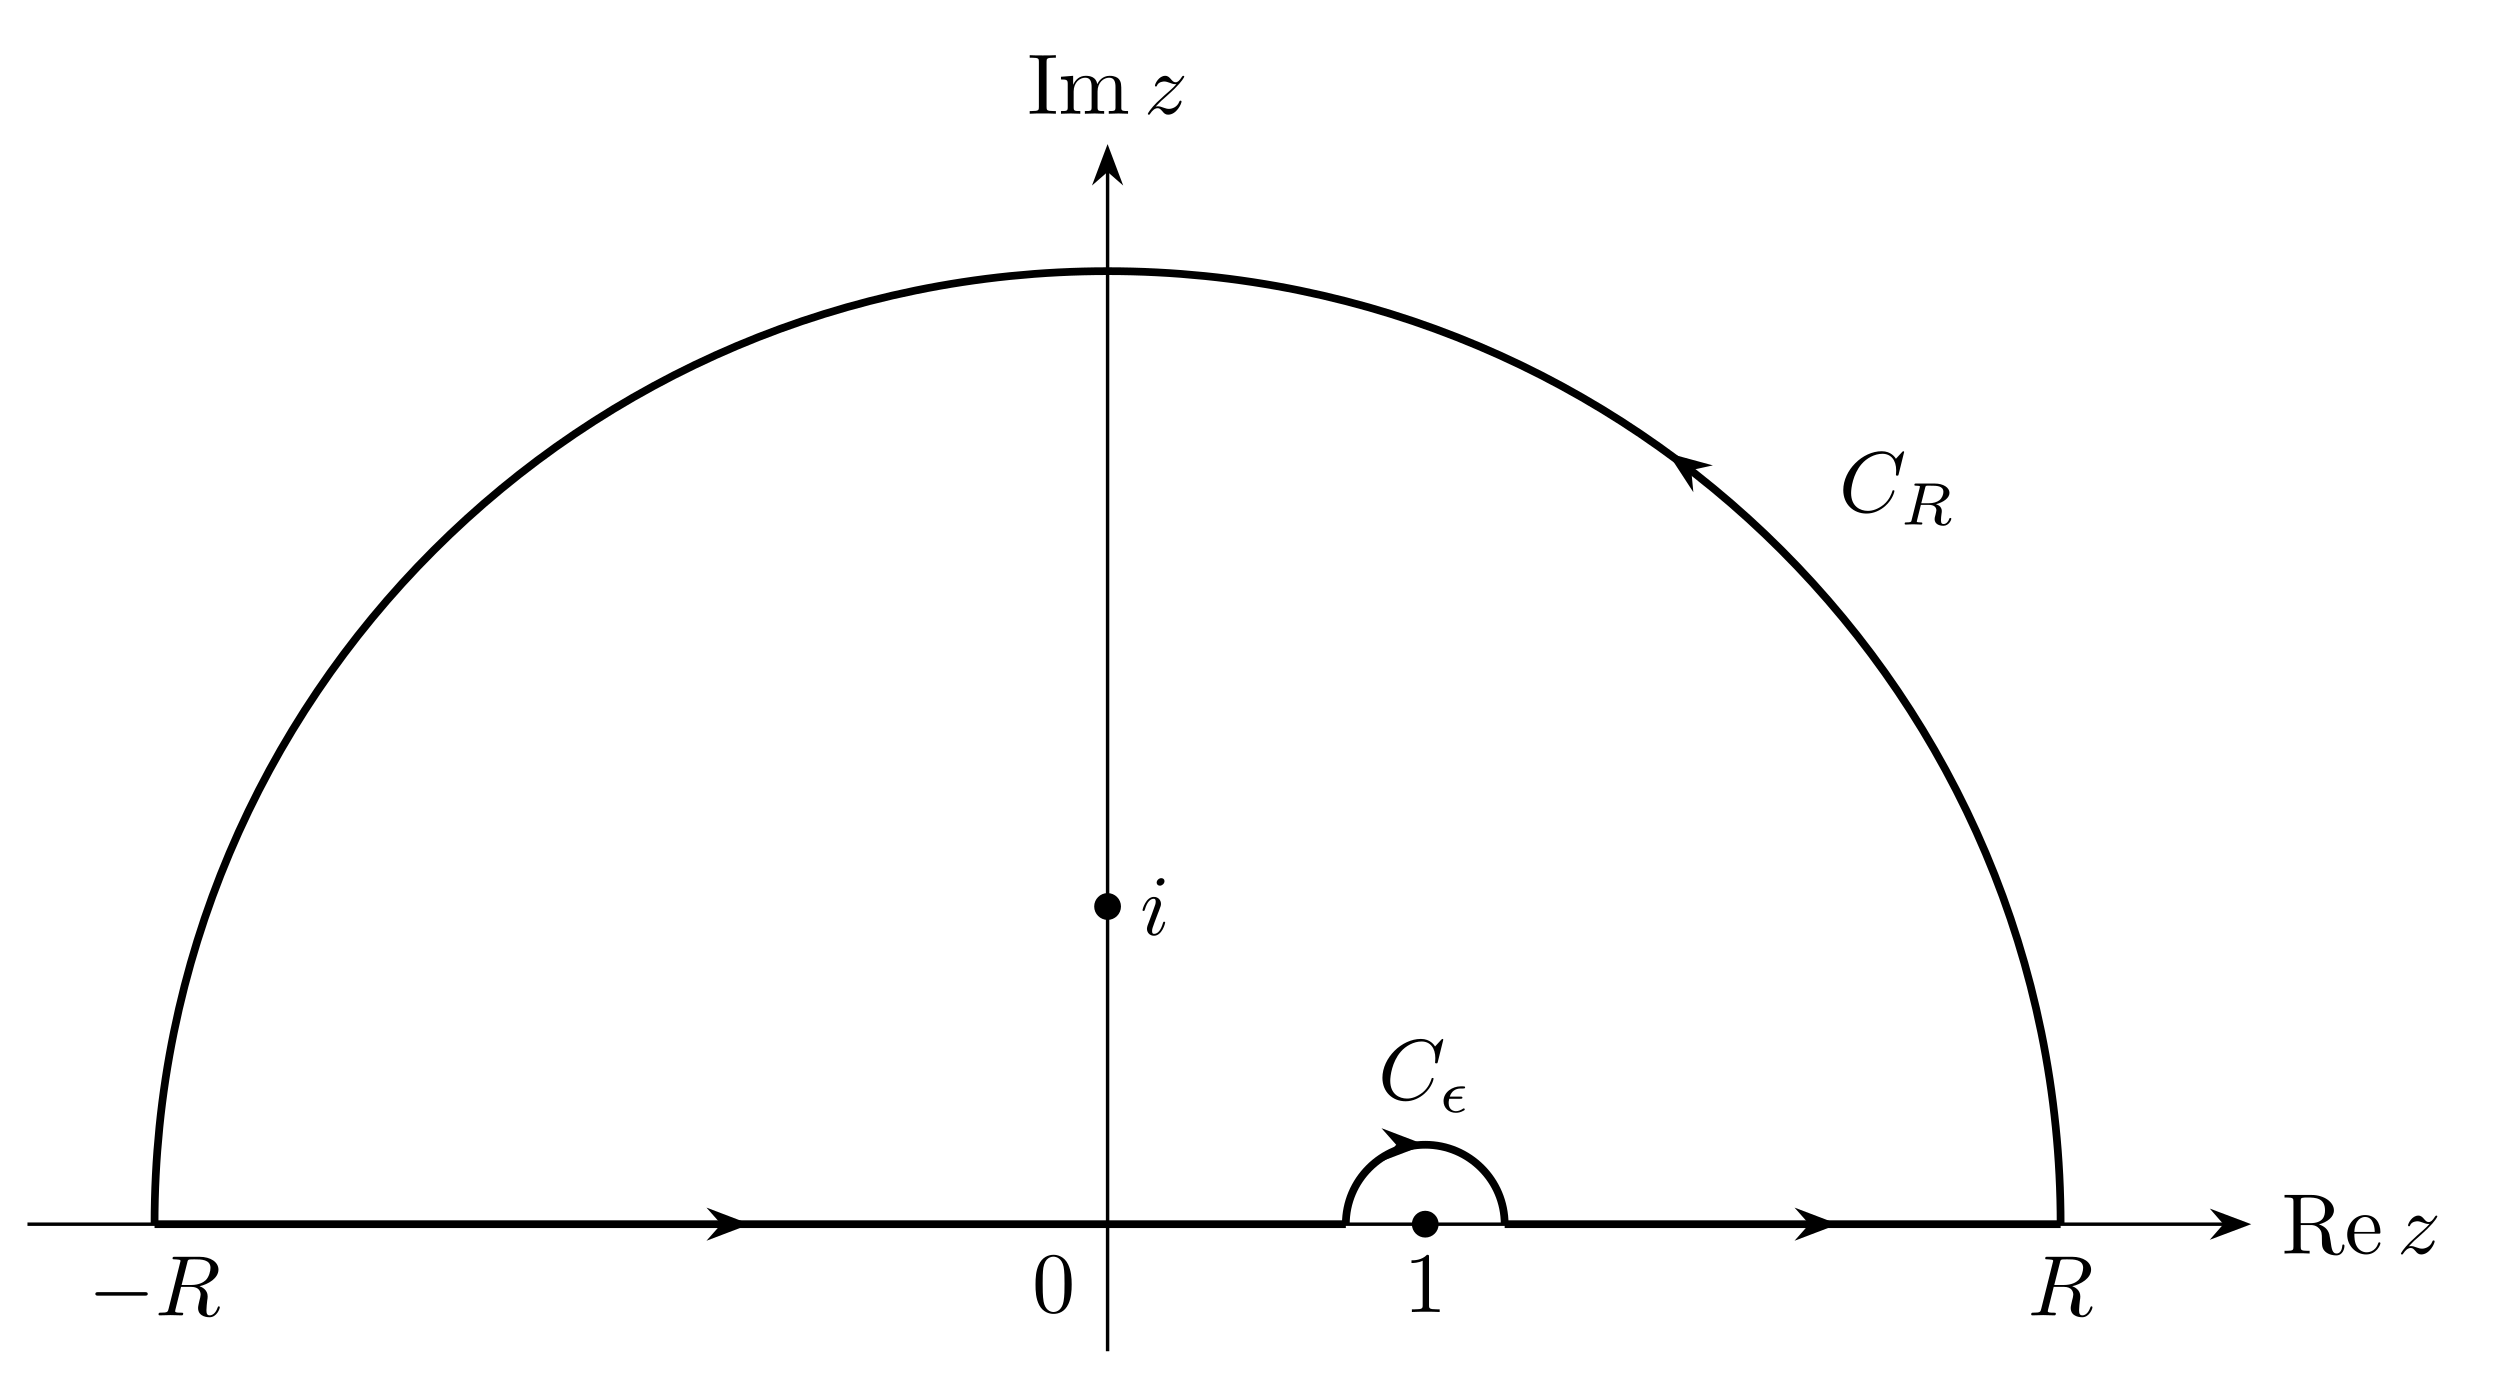
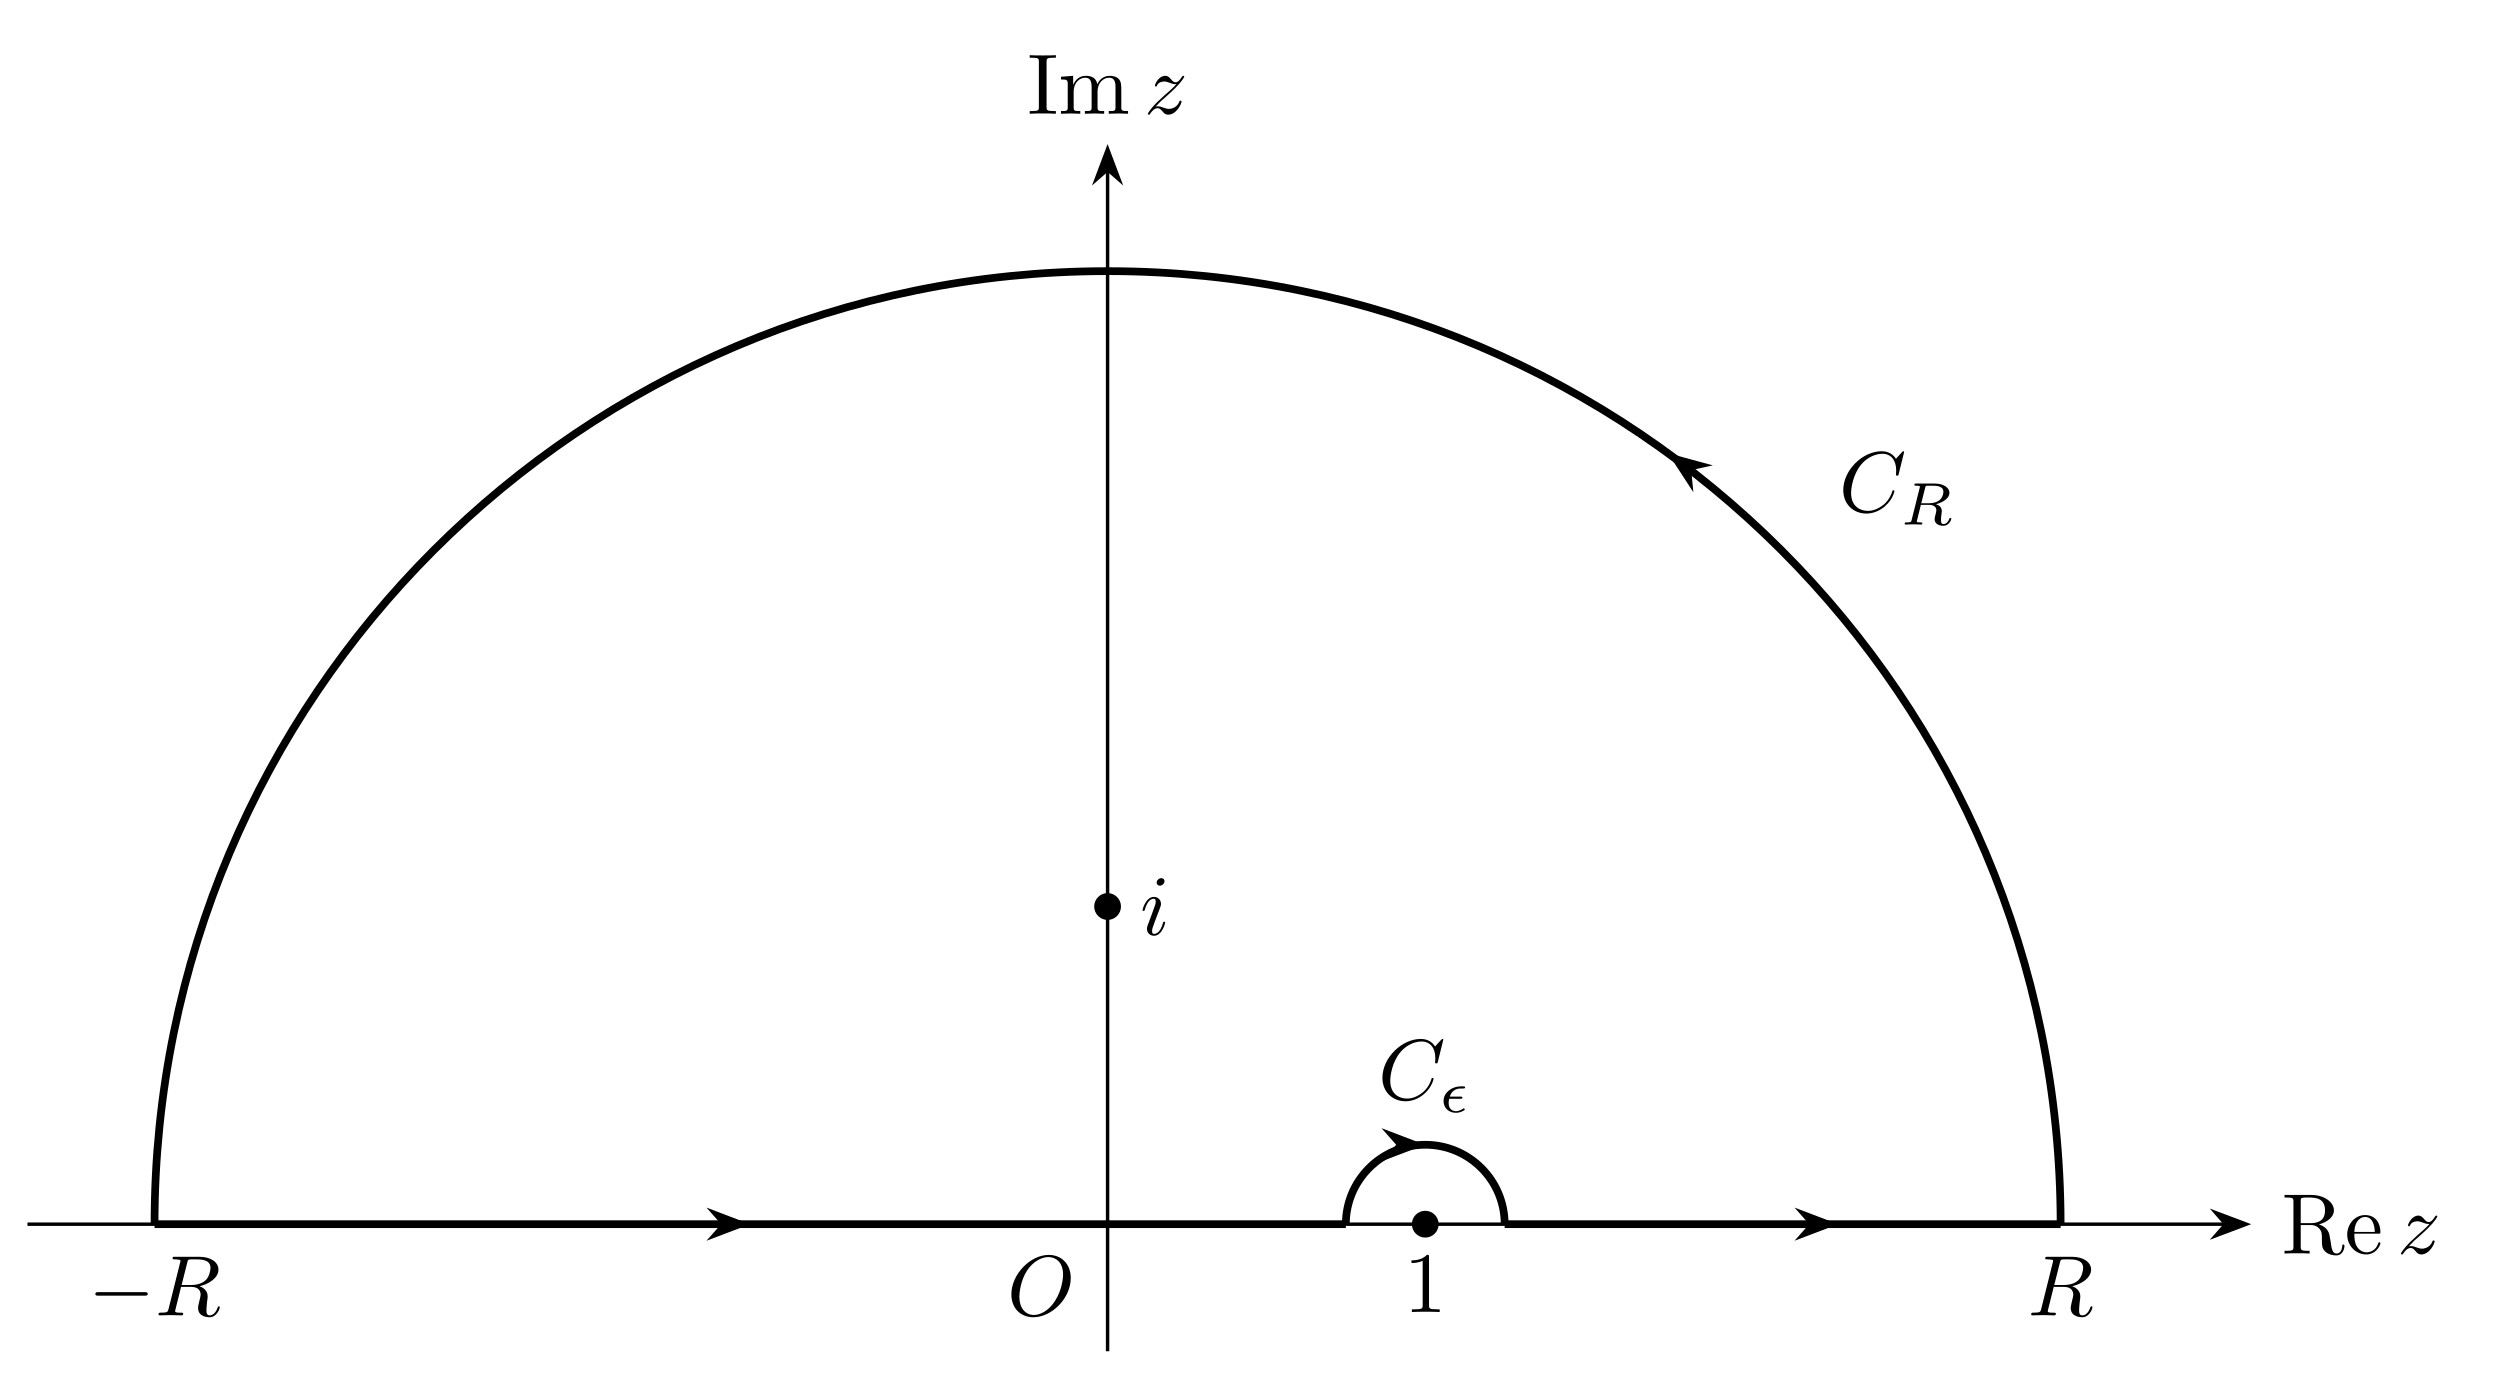
- <svg xmlns="http://www.w3.org/2000/svg" xmlns:xlink="http://www.w3.org/1999/xlink" width="289.463" height="159.856" viewBox="0 0 289.463 159.856">
+ <svg xmlns="http://www.w3.org/2000/svg" xmlns:xlink="http://www.w3.org/1999/xlink" width="405.25pt" height="223.80pt" viewBox="0 0 289.463 159.856">
  <defs>
    <g>
      <g id="glyph-0-0">
        <path d="M 2.219 -3.516 L 2.219 -6.078 C 2.219 -6.312 2.219 -6.422 2.438 -6.453 C 2.547 -6.484 2.828 -6.484 3.031 -6.484 C 3.922 -6.484 5.031 -6.438 5.031 -5 C 5.031 -4.312 4.797 -3.516 3.328 -3.516 Z M 4.328 -3.375 C 5.281 -3.625 6.062 -4.219 6.062 -5 C 6.062 -5.953 4.922 -6.781 3.469 -6.781 L 0.344 -6.781 L 0.344 -6.484 L 0.594 -6.484 C 1.344 -6.484 1.375 -6.375 1.375 -6.016 L 1.375 -0.781 C 1.375 -0.422 1.344 -0.312 0.594 -0.312 L 0.344 -0.312 L 0.344 0 C 0.703 -0.031 1.406 -0.031 1.797 -0.031 C 2.188 -0.031 2.891 -0.031 3.25 0 L 3.25 -0.312 L 3.016 -0.312 C 2.25 -0.312 2.219 -0.422 2.219 -0.781 L 2.219 -3.297 L 3.375 -3.297 C 3.531 -3.297 3.938 -3.297 4.297 -2.953 C 4.672 -2.594 4.672 -2.281 4.672 -1.625 C 4.672 -0.969 4.672 -0.578 5.078 -0.203 C 5.484 0.156 6.031 0.219 6.328 0.219 C 7.109 0.219 7.281 -0.594 7.281 -0.875 C 7.281 -0.938 7.281 -1.047 7.141 -1.047 C 7.031 -1.047 7.031 -0.953 7.031 -0.891 C 6.969 -0.172 6.625 0 6.375 0 C 5.891 0 5.797 -0.5 5.672 -1.438 L 5.531 -2.219 C 5.359 -2.859 4.875 -3.188 4.328 -3.375 Z M 4.328 -3.375 " />
      </g>
      <g id="glyph-0-1">
        <path d="M 1.109 -2.5 C 1.172 -3.984 2 -4.234 2.344 -4.234 C 3.375 -4.234 3.469 -2.891 3.469 -2.5 Z M 1.109 -2.297 L 3.875 -2.297 C 4.094 -2.297 4.125 -2.297 4.125 -2.5 C 4.125 -3.484 3.594 -4.453 2.344 -4.453 C 1.188 -4.453 0.281 -3.422 0.281 -2.188 C 0.281 -0.859 1.328 0.109 2.469 0.109 C 3.672 0.109 4.125 -1 4.125 -1.188 C 4.125 -1.281 4.047 -1.297 4 -1.297 C 3.906 -1.297 3.891 -1.25 3.859 -1.156 C 3.516 -0.141 2.625 -0.141 2.531 -0.141 C 2.031 -0.141 1.625 -0.438 1.406 -0.812 C 1.109 -1.281 1.109 -1.938 1.109 -2.297 Z M 1.109 -2.297 " />
      </g>
      <g id="glyph-0-2">
        <path d="M 2.234 -6.016 C 2.234 -6.375 2.266 -6.484 3.047 -6.484 L 3.312 -6.484 L 3.312 -6.781 C 2.969 -6.75 2.172 -6.75 1.797 -6.75 C 1.406 -6.75 0.625 -6.75 0.281 -6.781 L 0.281 -6.484 L 0.531 -6.484 C 1.328 -6.484 1.344 -6.375 1.344 -6.016 L 1.344 -0.781 C 1.344 -0.422 1.328 -0.312 0.531 -0.312 L 0.281 -0.312 L 0.281 0 C 0.625 -0.031 1.406 -0.031 1.781 -0.031 C 2.172 -0.031 2.969 -0.031 3.312 0 L 3.312 -0.312 L 3.047 -0.312 C 2.266 -0.312 2.234 -0.422 2.234 -0.781 Z M 2.234 -6.016 " />
      </g>
      <g id="glyph-0-3">
        <path d="M 1.094 -3.422 L 1.094 -0.75 C 1.094 -0.312 0.984 -0.312 0.312 -0.312 L 0.312 0 C 0.672 -0.016 1.172 -0.031 1.438 -0.031 C 1.703 -0.031 2.219 -0.016 2.547 0 L 2.547 -0.312 C 1.891 -0.312 1.781 -0.312 1.781 -0.75 L 1.781 -2.578 C 1.781 -3.625 2.484 -4.172 3.125 -4.172 C 3.75 -4.172 3.859 -3.641 3.859 -3.078 L 3.859 -0.75 C 3.859 -0.312 3.75 -0.312 3.078 -0.312 L 3.078 0 C 3.422 -0.016 3.938 -0.031 4.203 -0.031 C 4.469 -0.031 4.984 -0.016 5.312 0 L 5.312 -0.312 C 4.656 -0.312 4.547 -0.312 4.547 -0.75 L 4.547 -2.578 C 4.547 -3.625 5.25 -4.172 5.891 -4.172 C 6.516 -4.172 6.625 -3.641 6.625 -3.078 L 6.625 -0.75 C 6.625 -0.312 6.516 -0.312 5.844 -0.312 L 5.844 0 C 6.188 -0.016 6.703 -0.031 6.969 -0.031 C 7.219 -0.031 7.734 -0.016 8.078 0 L 8.078 -0.312 C 7.562 -0.312 7.312 -0.312 7.297 -0.609 L 7.297 -2.5 C 7.297 -3.359 7.297 -3.672 7 -4.031 C 6.859 -4.188 6.531 -4.391 5.953 -4.391 C 5.125 -4.391 4.688 -3.797 4.516 -3.422 C 4.375 -4.281 3.641 -4.391 3.188 -4.391 C 2.469 -4.391 2 -3.969 1.719 -3.344 L 1.719 -4.391 L 0.312 -4.281 L 0.312 -3.969 C 1.016 -3.969 1.094 -3.906 1.094 -3.422 Z M 1.094 -3.422 " />
      </g>
      <g id="glyph-0-4">
        <path d="M 2.922 -6.359 C 2.922 -6.594 2.922 -6.625 2.688 -6.625 C 2.078 -5.984 1.203 -5.984 0.891 -5.984 L 0.891 -5.672 C 1.078 -5.672 1.672 -5.672 2.188 -5.938 L 2.188 -0.781 C 2.188 -0.422 2.156 -0.312 1.266 -0.312 L 0.938 -0.312 L 0.938 0 C 1.297 -0.031 2.156 -0.031 2.547 -0.031 C 2.953 -0.031 3.812 -0.031 4.156 0 L 4.156 -0.312 L 3.844 -0.312 C 2.953 -0.312 2.922 -0.422 2.922 -0.781 Z M 2.922 -6.359 " />
      </g>
-       <g id="glyph-0-5">
-         <path d="M 4.578 -3.188 C 4.578 -3.969 4.516 -4.766 4.172 -5.5 C 3.719 -6.453 2.906 -6.625 2.484 -6.625 C 1.891 -6.625 1.156 -6.359 0.75 -5.438 C 0.438 -4.75 0.391 -3.969 0.391 -3.188 C 0.391 -2.438 0.422 -1.547 0.828 -0.781 C 1.266 0.016 1.984 0.219 2.469 0.219 C 3.016 0.219 3.766 0.016 4.203 -0.938 C 4.516 -1.625 4.578 -2.391 4.578 -3.188 Z M 2.469 0 C 2.094 0 1.5 -0.25 1.328 -1.203 C 1.219 -1.797 1.219 -2.719 1.219 -3.297 C 1.219 -3.938 1.219 -4.594 1.297 -5.125 C 1.484 -6.312 2.219 -6.406 2.469 -6.406 C 2.797 -6.406 3.453 -6.219 3.641 -5.234 C 3.75 -4.688 3.75 -3.922 3.75 -3.297 C 3.75 -2.547 3.75 -1.875 3.641 -1.25 C 3.484 -0.297 2.922 0 2.469 0 Z M 2.469 0 " />
-       </g>
      <g id="glyph-1-0">
        <path d="M 1.328 -0.828 C 1.859 -1.406 2.141 -1.656 2.5 -1.953 C 2.5 -1.969 3.125 -2.5 3.484 -2.859 C 4.422 -3.781 4.641 -4.25 4.641 -4.297 C 4.641 -4.391 4.547 -4.391 4.531 -4.391 C 4.469 -4.391 4.438 -4.375 4.375 -4.281 C 4.078 -3.812 3.875 -3.641 3.641 -3.641 C 3.406 -3.641 3.281 -3.797 3.125 -3.969 C 2.938 -4.188 2.766 -4.391 2.438 -4.391 C 1.703 -4.391 1.25 -3.469 1.25 -3.266 C 1.25 -3.203 1.266 -3.156 1.359 -3.156 C 1.453 -3.156 1.469 -3.203 1.484 -3.266 C 1.672 -3.719 2.25 -3.734 2.328 -3.734 C 2.547 -3.734 2.734 -3.656 2.969 -3.578 C 3.359 -3.422 3.469 -3.422 3.734 -3.422 C 3.375 -3 2.531 -2.281 2.344 -2.125 L 1.453 -1.297 C 0.781 -0.625 0.422 -0.062 0.422 0.016 C 0.422 0.109 0.531 0.109 0.547 0.109 C 0.625 0.109 0.641 0.094 0.703 -0.016 C 0.938 -0.375 1.234 -0.641 1.547 -0.641 C 1.781 -0.641 1.875 -0.547 2.125 -0.266 C 2.297 -0.047 2.469 0.109 2.766 0.109 C 3.75 0.109 4.328 -1.156 4.328 -1.422 C 4.328 -1.469 4.281 -1.516 4.203 -1.516 C 4.109 -1.516 4.094 -1.453 4.062 -1.391 C 3.828 -0.75 3.203 -0.562 2.875 -0.562 C 2.672 -0.562 2.5 -0.609 2.281 -0.688 C 1.953 -0.812 1.797 -0.859 1.594 -0.859 C 1.562 -0.859 1.406 -0.859 1.328 -0.828 Z M 1.328 -0.828 " />
      </g>
      <g id="glyph-1-1">
        <path d="M 2.828 -6.219 C 2.828 -6.406 2.688 -6.562 2.453 -6.562 C 2.188 -6.562 1.922 -6.312 1.922 -6.047 C 1.922 -5.859 2.062 -5.688 2.297 -5.688 C 2.531 -5.688 2.828 -5.906 2.828 -6.219 Z M 2.062 -2.469 C 2.188 -2.766 2.188 -2.781 2.281 -3.047 C 2.359 -3.25 2.422 -3.391 2.422 -3.578 C 2.422 -4.031 2.094 -4.391 1.594 -4.391 C 0.672 -4.391 0.281 -2.953 0.281 -2.859 C 0.281 -2.766 0.391 -2.766 0.406 -2.766 C 0.5 -2.766 0.516 -2.781 0.562 -2.938 C 0.828 -3.875 1.234 -4.172 1.562 -4.172 C 1.656 -4.172 1.812 -4.172 1.812 -3.859 C 1.812 -3.641 1.75 -3.438 1.703 -3.344 C 1.625 -3.078 1.188 -1.922 1.031 -1.5 C 0.922 -1.25 0.797 -0.922 0.797 -0.703 C 0.797 -0.234 1.141 0.109 1.609 0.109 C 2.547 0.109 2.906 -1.328 2.906 -1.422 C 2.906 -1.516 2.828 -1.516 2.797 -1.516 C 2.688 -1.516 2.688 -1.484 2.641 -1.344 C 2.469 -0.719 2.141 -0.109 1.625 -0.109 C 1.453 -0.109 1.391 -0.203 1.391 -0.438 C 1.391 -0.688 1.453 -0.828 1.672 -1.438 Z M 2.062 -2.469 " />
      </g>
      <g id="glyph-1-2">
        <path d="M 7.547 -6.906 C 7.547 -6.938 7.531 -7 7.438 -7 C 7.406 -7 7.406 -7 7.297 -6.891 L 6.594 -6.125 C 6.516 -6.266 6.047 -7 4.953 -7 C 2.734 -7 0.5 -4.812 0.5 -2.5 C 0.5 -0.859 1.672 0.219 3.188 0.219 C 4.047 0.219 4.812 -0.172 5.344 -0.641 C 6.266 -1.453 6.422 -2.359 6.422 -2.391 C 6.422 -2.484 6.328 -2.484 6.312 -2.484 C 6.25 -2.484 6.203 -2.469 6.188 -2.391 C 6.094 -2.094 5.859 -1.391 5.172 -0.812 C 4.484 -0.266 3.859 -0.094 3.344 -0.094 C 2.453 -0.094 1.406 -0.609 1.406 -2.156 C 1.406 -2.719 1.609 -4.328 2.609 -5.5 C 3.203 -6.203 4.141 -6.703 5.031 -6.703 C 6.047 -6.703 6.625 -5.938 6.625 -4.781 C 6.625 -4.375 6.594 -4.375 6.594 -4.266 C 6.594 -4.172 6.703 -4.172 6.75 -4.172 C 6.875 -4.172 6.875 -4.188 6.922 -4.375 Z M 7.547 -6.906 " />
      </g>
      <g id="glyph-1-3">
        <path d="M 3.734 -6.109 C 3.781 -6.344 3.812 -6.438 4 -6.469 C 4.094 -6.484 4.406 -6.484 4.609 -6.484 C 5.312 -6.484 6.422 -6.484 6.422 -5.5 C 6.422 -5.156 6.266 -4.469 5.875 -4.078 C 5.609 -3.828 5.094 -3.516 4.188 -3.516 L 3.078 -3.516 Z M 5.156 -3.375 C 6.156 -3.594 7.344 -4.297 7.344 -5.297 C 7.344 -6.156 6.453 -6.781 5.141 -6.781 L 2.312 -6.781 C 2.109 -6.781 2.031 -6.781 2.031 -6.594 C 2.031 -6.484 2.109 -6.484 2.312 -6.484 C 2.328 -6.484 2.516 -6.484 2.688 -6.453 C 2.859 -6.438 2.953 -6.422 2.953 -6.297 C 2.953 -6.266 2.938 -6.234 2.906 -6.109 L 1.578 -0.781 C 1.484 -0.391 1.453 -0.312 0.672 -0.312 C 0.5 -0.312 0.406 -0.312 0.406 -0.109 C 0.406 0 0.531 0 0.547 0 C 0.828 0 1.516 -0.031 1.797 -0.031 C 2.078 -0.031 2.781 0 3.062 0 C 3.141 0 3.266 0 3.266 -0.203 C 3.266 -0.312 3.172 -0.312 2.984 -0.312 C 2.609 -0.312 2.328 -0.312 2.328 -0.484 C 2.328 -0.547 2.359 -0.594 2.359 -0.656 L 3.016 -3.297 L 4.203 -3.297 C 5.109 -3.297 5.281 -2.734 5.281 -2.391 C 5.281 -2.234 5.203 -1.922 5.141 -1.703 C 5.078 -1.422 4.984 -1.047 4.984 -0.859 C 4.984 0.219 6.188 0.219 6.312 0.219 C 7.156 0.219 7.5 -0.781 7.5 -0.922 C 7.5 -1.047 7.391 -1.047 7.391 -1.047 C 7.297 -1.047 7.281 -0.969 7.25 -0.906 C 7 -0.172 6.578 0 6.344 0 C 6.016 0 5.953 -0.219 5.953 -0.609 C 5.953 -0.922 6.016 -1.422 6.047 -1.734 C 6.078 -1.875 6.094 -2.062 6.094 -2.203 C 6.094 -2.969 5.422 -3.281 5.156 -3.375 Z M 5.156 -3.375 " />
+       </g>
+       <g id="glyph-1-4">
+         <path d="M 7.359 -4.328 C 7.359 -5.938 6.297 -7 4.812 -7 C 2.672 -7 0.484 -4.75 0.484 -2.438 C 0.484 -0.781 1.594 0.219 3.031 0.219 C 5.141 0.219 7.359 -1.953 7.359 -4.328 Z M 3.094 -0.047 C 2.109 -0.047 1.406 -0.844 1.406 -2.156 C 1.406 -2.594 1.547 -4.047 2.312 -5.203 C 3 -6.234 3.969 -6.75 4.766 -6.75 C 5.578 -6.75 6.469 -6.203 6.469 -4.719 C 6.469 -4 6.203 -2.453 5.219 -1.234 C 4.734 -0.625 3.922 -0.047 3.094 -0.047 Z M 3.094 -0.047 " />
      </g>
      <g id="glyph-2-0">
        <path d="M 2.422 -1.562 C 2.531 -1.562 2.656 -1.562 2.656 -1.688 C 2.656 -1.812 2.562 -1.812 2.422 -1.812 L 1.188 -1.812 C 1.391 -2.438 1.844 -2.75 2.453 -2.75 L 2.719 -2.75 C 2.828 -2.75 2.969 -2.75 2.969 -2.875 C 2.969 -3 2.859 -3 2.734 -3 L 2.438 -3 C 1.516 -3 0.469 -2.344 0.469 -1.297 C 0.469 -0.484 1.094 0.062 1.891 0.062 C 2.109 0.062 2.406 0.031 2.766 -0.172 C 2.906 -0.25 2.922 -0.266 2.922 -0.312 C 2.922 -0.328 2.922 -0.453 2.812 -0.453 C 2.781 -0.453 2.781 -0.438 2.734 -0.422 C 2.484 -0.25 2.203 -0.125 1.906 -0.125 C 1.641 -0.125 1.062 -0.266 1.062 -1.062 C 1.062 -1.156 1.062 -1.297 1.125 -1.562 Z M 2.422 -1.562 " />
      </g>
      <g id="glyph-2-1">
        <path d="M 2.875 -4.266 C 2.922 -4.453 2.938 -4.484 3.094 -4.5 L 3.531 -4.5 C 4.172 -4.5 4.984 -4.5 4.984 -3.781 C 4.984 -3.5 4.844 -3.062 4.516 -2.812 C 4.234 -2.594 3.797 -2.469 3.328 -2.469 L 2.422 -2.469 Z M 4.125 -2.359 C 4.953 -2.562 5.688 -3.062 5.688 -3.672 C 5.688 -4.281 4.984 -4.75 3.984 -4.75 L 1.844 -4.75 C 1.703 -4.75 1.625 -4.75 1.625 -4.594 C 1.625 -4.5 1.703 -4.5 1.844 -4.5 C 1.844 -4.5 1.984 -4.5 2.109 -4.484 C 2.25 -4.469 2.266 -4.453 2.266 -4.391 C 2.266 -4.375 2.266 -4.344 2.234 -4.234 L 1.312 -0.547 C 1.266 -0.312 1.25 -0.25 0.703 -0.25 C 0.578 -0.25 0.5 -0.25 0.5 -0.109 C 0.5 -0.031 0.547 0 0.609 0 C 0.734 0 0.891 -0.016 1.031 -0.016 C 1.172 -0.016 1.375 -0.031 1.5 -0.031 C 1.641 -0.031 1.797 -0.016 1.938 -0.016 C 2.094 -0.016 2.266 0 2.406 0 C 2.438 0 2.547 0 2.547 -0.141 C 2.547 -0.25 2.484 -0.25 2.328 -0.25 C 2.219 -0.25 2.188 -0.25 2.062 -0.266 C 1.906 -0.281 1.906 -0.297 1.906 -0.375 C 1.906 -0.375 1.906 -0.422 1.938 -0.516 L 2.375 -2.281 L 3.312 -2.281 C 3.922 -2.281 4.172 -1.984 4.172 -1.656 C 4.172 -1.562 4.109 -1.328 4.078 -1.172 C 3.984 -0.844 3.969 -0.75 3.969 -0.625 C 3.969 -0.078 4.469 0.141 4.984 0.141 C 5.625 0.141 5.906 -0.547 5.906 -0.672 C 5.906 -0.688 5.891 -0.766 5.781 -0.766 C 5.688 -0.766 5.688 -0.719 5.656 -0.641 C 5.562 -0.344 5.312 -0.062 5.016 -0.062 C 4.828 -0.062 4.703 -0.125 4.703 -0.5 C 4.703 -0.688 4.734 -1.047 4.766 -1.234 C 4.797 -1.422 4.797 -1.484 4.797 -1.562 C 4.797 -1.641 4.797 -1.859 4.609 -2.078 C 4.469 -2.219 4.281 -2.312 4.125 -2.359 Z M 4.125 -2.359 " />
      </g>
      <g id="glyph-3-0">
        <path d="M 6.547 -2.281 C 6.719 -2.281 6.891 -2.281 6.891 -2.484 C 6.891 -2.688 6.719 -2.688 6.547 -2.688 L 1.172 -2.688 C 1 -2.688 0.828 -2.688 0.828 -2.484 C 0.828 -2.281 1 -2.281 1.172 -2.281 Z M 6.547 -2.281 " />
      </g>
    </g>
  </defs>
  <path fill="none" stroke-width="0.399" stroke-linecap="butt" stroke-linejoin="miter" stroke="rgb(0%, 0%, 0%)" stroke-opacity="1" stroke-miterlimit="10" d="M -125.293 -0.001 L 129.6 -0.001 " transform="matrix(0.998148, 0, 0, -0.998148, 128.2411, 141.7413)" />
  <path fill-rule="nonzero" fill="rgb(0%, 0%, 0%)" fill-opacity="1" stroke-width="0.399" stroke-linecap="butt" stroke-linejoin="miter" stroke="rgb(0%, 0%, 0%)" stroke-opacity="1" stroke-miterlimit="10" d="M 4.216 -0.001 L 0.643 1.345 L 1.817 -0.001 L 0.643 -1.347 Z M 4.216 -0.001 " transform="matrix(0.998148, 0, 0, -0.998148, 255.8858, 141.7413)" />
  <g fill="rgb(0%, 0%, 0%)" fill-opacity="1">
    <use xlink:href="#glyph-0-0" x="264.171" y="145.139" />
    <use xlink:href="#glyph-0-1" x="271.491" y="145.139" />
  </g>
  <g fill="rgb(0%, 0%, 0%)" fill-opacity="1">
    <use xlink:href="#glyph-1-0" x="277.568" y="145.139" />
  </g>
  <path fill="none" stroke-width="0.399" stroke-linecap="butt" stroke-linejoin="miter" stroke="rgb(0%, 0%, 0%)" stroke-opacity="1" stroke-miterlimit="10" d="M 0.001 -14.739 L 0.001 122.229 " transform="matrix(0.998148, 0, 0, -0.998148, 128.2411, 141.7413)" />
  <path fill-rule="nonzero" fill="rgb(0%, 0%, 0%)" fill-opacity="1" stroke-width="0.399" stroke-linecap="butt" stroke-linejoin="miter" stroke="rgb(0%, 0%, 0%)" stroke-opacity="1" stroke-miterlimit="10" d="M 4.215 -0.001 L 0.642 1.345 L 1.816 -0.001 L 0.642 -1.347 Z M 4.215 -0.001 " transform="matrix(0, -0.998148, -0.998148, 0, 128.2411, 21.45363)" />
  <g fill="rgb(0%, 0%, 0%)" fill-opacity="1">
    <use xlink:href="#glyph-0-2" x="118.943" y="13.169" />
    <use xlink:href="#glyph-0-3" x="122.534" y="13.169" />
  </g>
  <g fill="rgb(0%, 0%, 0%)" fill-opacity="1">
    <use xlink:href="#glyph-1-0" x="132.478" y="13.169" />
  </g>
  <path fill="none" stroke-width="0.897" stroke-linecap="butt" stroke-linejoin="miter" stroke="rgb(0%, 0%, 0%)" stroke-opacity="1" stroke-miterlimit="10" d="M -110.551 -0.001 L 27.638 -0.001 " transform="matrix(0.998148, 0, 0, -0.998148, 128.2411, 141.7413)" />
  <path fill-rule="nonzero" fill="rgb(0%, 0%, 0%)" fill-opacity="1" stroke-width="0.841" stroke-linecap="butt" stroke-linejoin="miter" stroke="rgb(0%, 0%, 0%)" stroke-opacity="1" stroke-miterlimit="10" d="M 3.783 -0.001 L 1.356 0.923 L 2.174 -0.001 L 1.356 -0.924 Z M 3.783 -0.001 " transform="matrix(0.998148, 0, 0, -0.998148, 81.88838, 141.7413)" />
  <path fill="none" stroke-width="0.897" stroke-linecap="butt" stroke-linejoin="miter" stroke="rgb(0%, 0%, 0%)" stroke-opacity="1" stroke-miterlimit="10" d="M 27.638 -0.001 C 27.638 5.087 31.763 9.212 36.851 9.212 C 41.938 9.212 46.063 5.087 46.063 -0.001 " transform="matrix(0.998148, 0, 0, -0.998148, 128.2411, 141.7413)" />
  <path fill-rule="nonzero" fill="rgb(0%, 0%, 0%)" fill-opacity="1" stroke-width="0.841" stroke-linecap="butt" stroke-linejoin="miter" stroke="rgb(0%, 0%, 0%)" stroke-opacity="1" stroke-miterlimit="10" d="M 3.784 -0.001 L 1.358 0.924 L 2.176 0 L 1.357 -0.923 Z M 3.784 -0.001 " transform="matrix(0.998128, -0.000459148, -0.000459148, -0.998128, 160.0472, 132.548)" />
  <path fill="none" stroke-width="0.897" stroke-linecap="butt" stroke-linejoin="miter" stroke="rgb(0%, 0%, 0%)" stroke-opacity="1" stroke-miterlimit="10" d="M 46.063 -0.001 L 110.553 -0.001 " transform="matrix(0.998148, 0, 0, -0.998148, 128.2411, 141.7413)" />
  <path fill-rule="nonzero" fill="rgb(0%, 0%, 0%)" fill-opacity="1" stroke-width="0.841" stroke-linecap="butt" stroke-linejoin="miter" stroke="rgb(0%, 0%, 0%)" stroke-opacity="1" stroke-miterlimit="10" d="M 3.786 -0.001 L 1.356 0.923 L 2.174 -0.001 L 1.356 -0.924 Z M 3.786 -0.001 " transform="matrix(0.998148, 0, 0, -0.998148, 207.8695, 141.7413)" />
  <path fill="none" stroke-width="0.897" stroke-linecap="butt" stroke-linejoin="miter" stroke="rgb(0%, 0%, 0%)" stroke-opacity="1" stroke-miterlimit="10" d="M 110.553 -0.001 C 110.553 61.058 61.056 110.552 0.001 110.552 C -61.057 110.552 -110.551 61.058 -110.551 -0.001 " transform="matrix(0.998148, 0, 0, -0.998148, 128.2411, 141.7413)" />
  <path fill-rule="nonzero" fill="rgb(0%, 0%, 0%)" fill-opacity="1" stroke-width="0.841" stroke-linecap="butt" stroke-linejoin="miter" stroke="rgb(0%, 0%, 0%)" stroke-opacity="1" stroke-miterlimit="10" d="M 3.784 -0.002 L 1.358 0.924 L 2.176 -0.001 L 1.358 -0.925 Z M 3.784 -0.002 " transform="matrix(-0.807053, -0.58729, -0.58729, 0.807053, 197.1233, 55.38407)" />
  <path fill-rule="nonzero" fill="rgb(0%, 0%, 0%)" fill-opacity="1" d="M 166.574 141.742 C 166.574 140.883 165.879 140.191 165.023 140.191 C 164.168 140.191 163.473 140.883 163.473 141.742 C 163.473 142.598 164.168 143.293 165.023 143.293 C 165.879 143.293 166.574 142.598 166.574 141.742 Z M 166.574 141.742 " />
  <path fill-rule="nonzero" fill="rgb(0%, 0%, 0%)" fill-opacity="1" d="M 129.793 104.957 C 129.793 104.102 129.098 103.406 128.242 103.406 C 127.383 103.406 126.691 104.102 126.691 104.957 C 126.691 105.816 127.383 106.512 128.242 106.512 C 129.098 106.512 129.793 105.816 129.793 104.957 Z M 129.793 104.957 " />
  <g fill="rgb(0%, 0%, 0%)" fill-opacity="1">
    <use xlink:href="#glyph-1-1" x="132.003" y="108.238" />
  </g>
  <g fill="rgb(0%, 0%, 0%)" fill-opacity="1">
    <use xlink:href="#glyph-0-4" x="162.537" y="151.911" />
  </g>
  <g fill="rgb(0%, 0%, 0%)" fill-opacity="1">
    <use xlink:href="#glyph-1-2" x="159.564" y="127.292" />
  </g>
  <g fill="rgb(0%, 0%, 0%)" fill-opacity="1">
    <use xlink:href="#glyph-2-0" x="166.672" y="128.784" />
  </g>
  <g fill="rgb(0%, 0%, 0%)" fill-opacity="1">
    <use xlink:href="#glyph-3-0" x="10.214" y="152.299" />
  </g>
  <g fill="rgb(0%, 0%, 0%)" fill-opacity="1">
    <use xlink:href="#glyph-1-3" x="17.949" y="152.299" />
  </g>
  <g fill="rgb(0%, 0%, 0%)" fill-opacity="1">
    <use xlink:href="#glyph-1-3" x="234.774" y="152.299" />
  </g>
  <g fill="rgb(0%, 0%, 0%)" fill-opacity="1">
    <use xlink:href="#glyph-1-2" x="212.924" y="59.245" />
  </g>
  <g fill="rgb(0%, 0%, 0%)" fill-opacity="1">
    <use xlink:href="#glyph-2-1" x="220.032" y="60.737" />
  </g>
  <g fill="rgb(0%, 0%, 0%)" fill-opacity="1">
-     <use xlink:href="#glyph-0-5" x="119.507" y="151.911" />
+     <use xlink:href="#glyph-1-4" x="116.618" y="152.299" />
  </g>
</svg>
